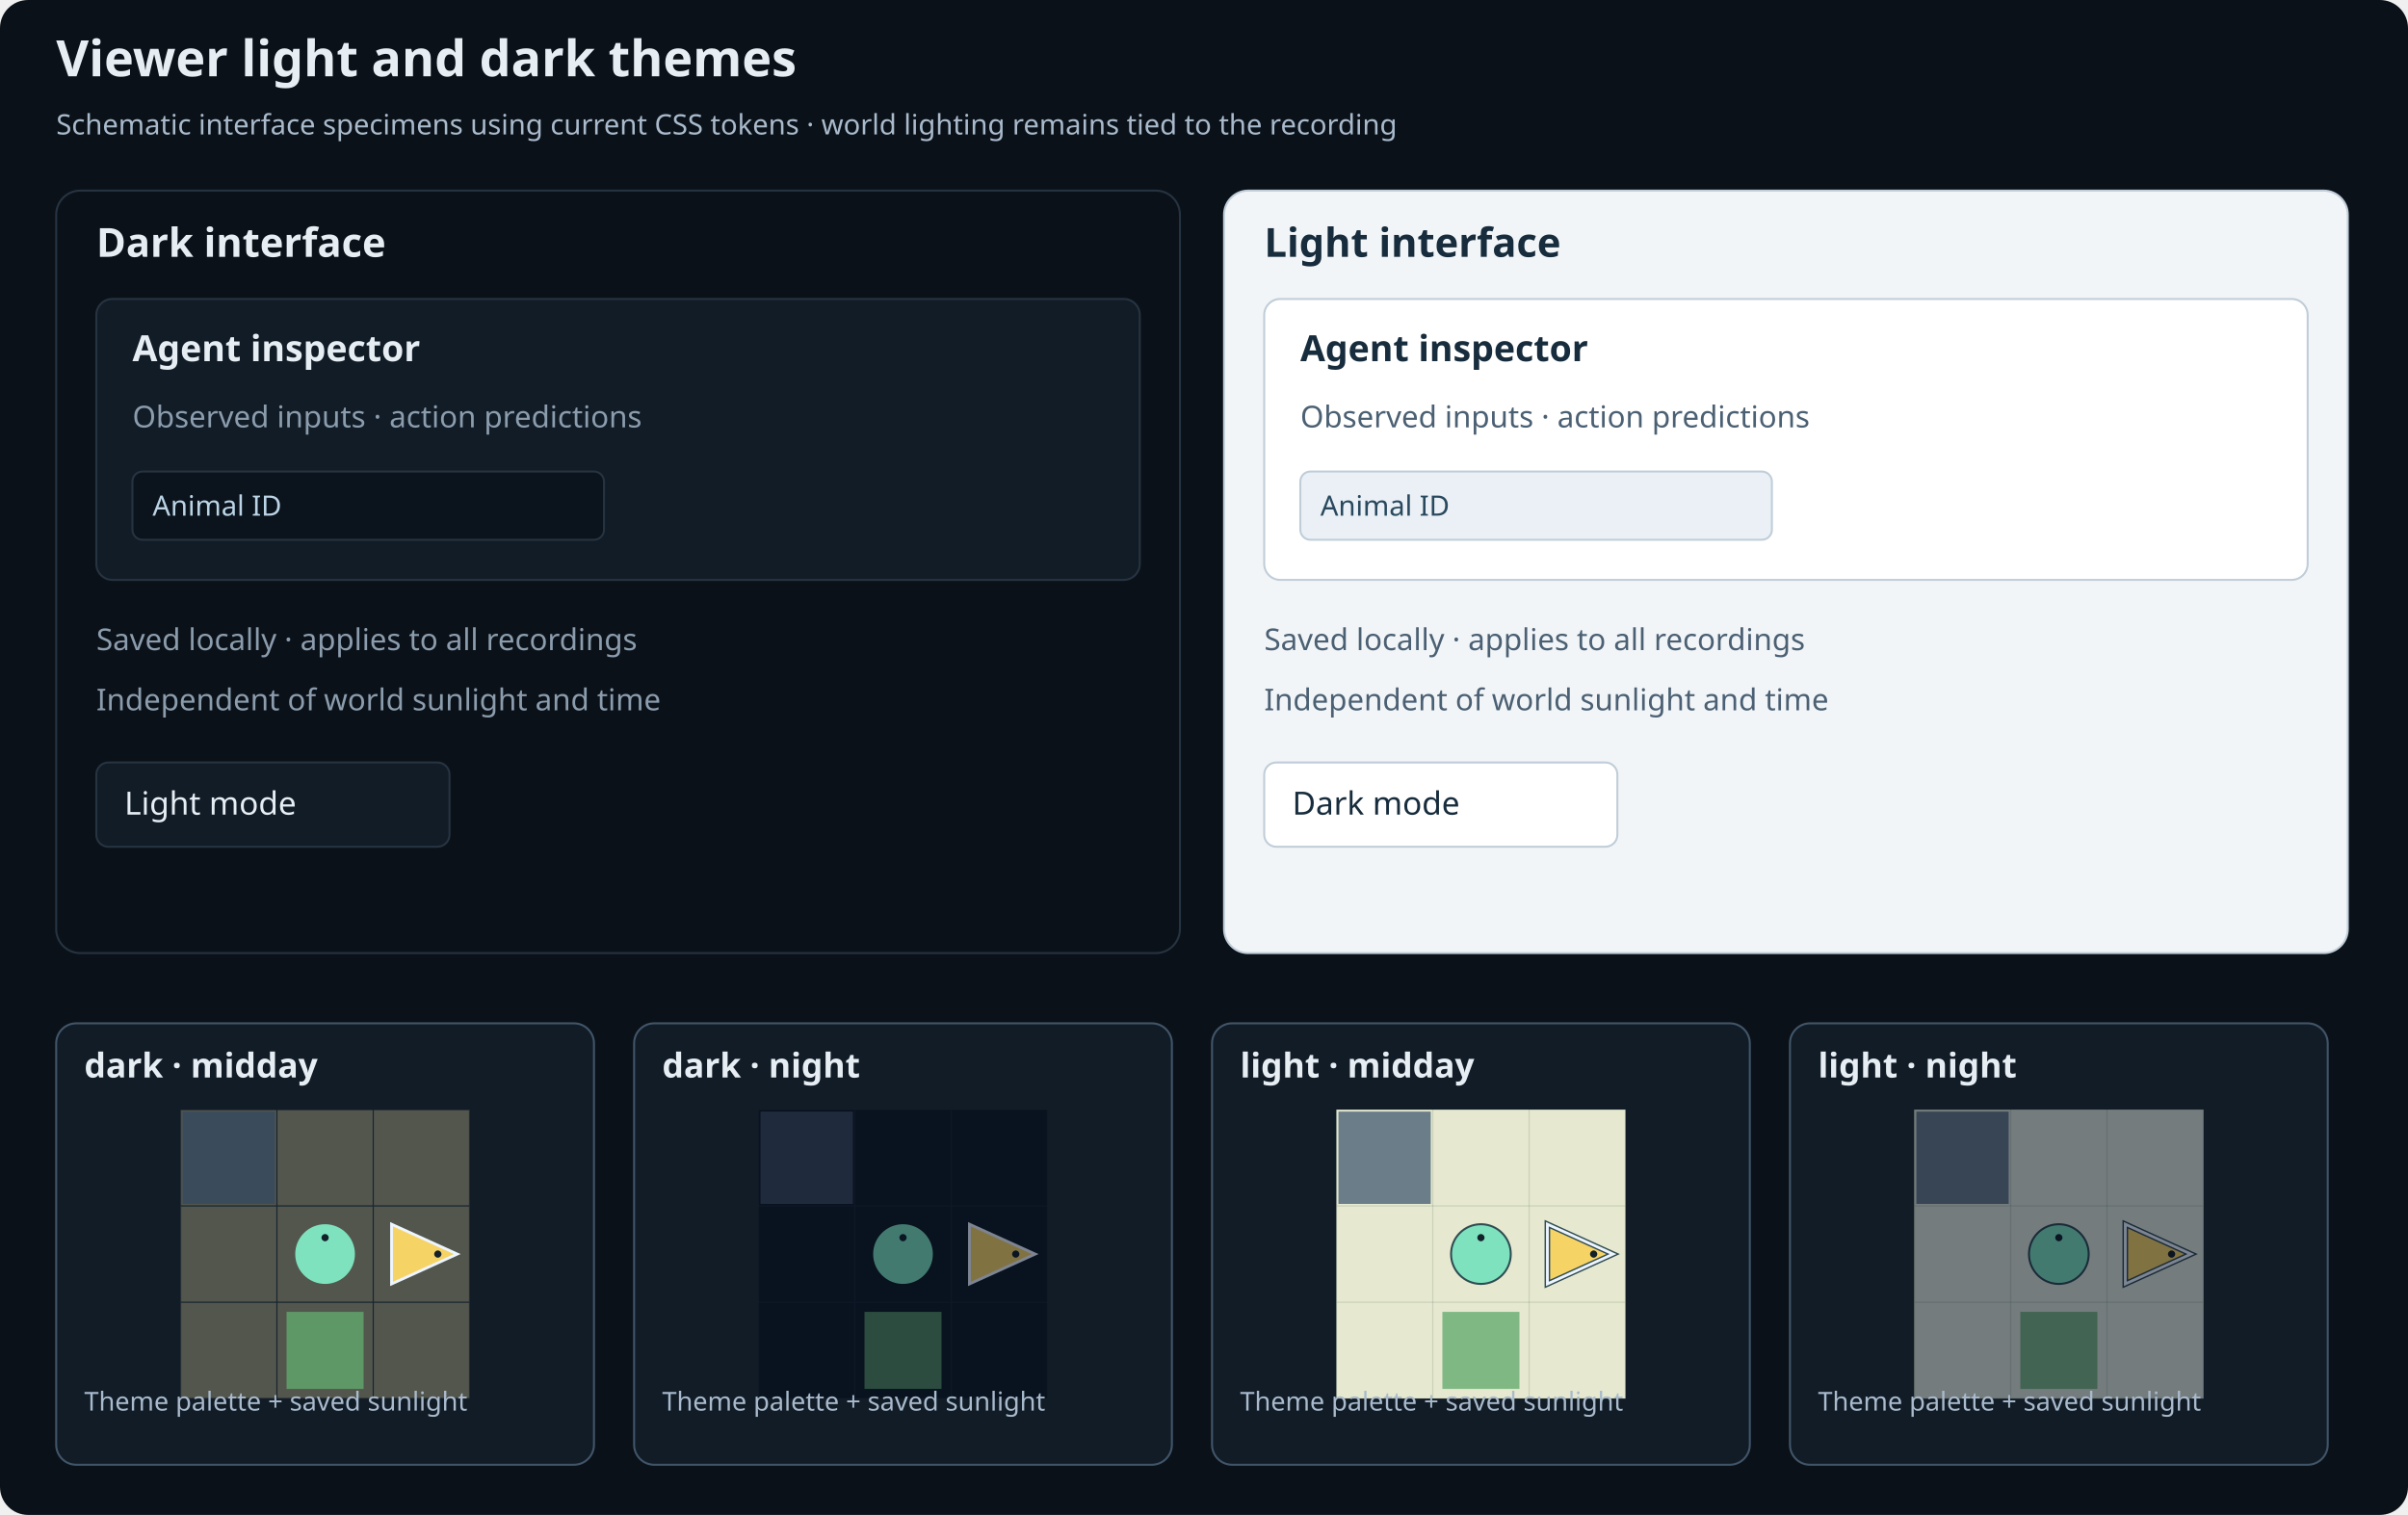
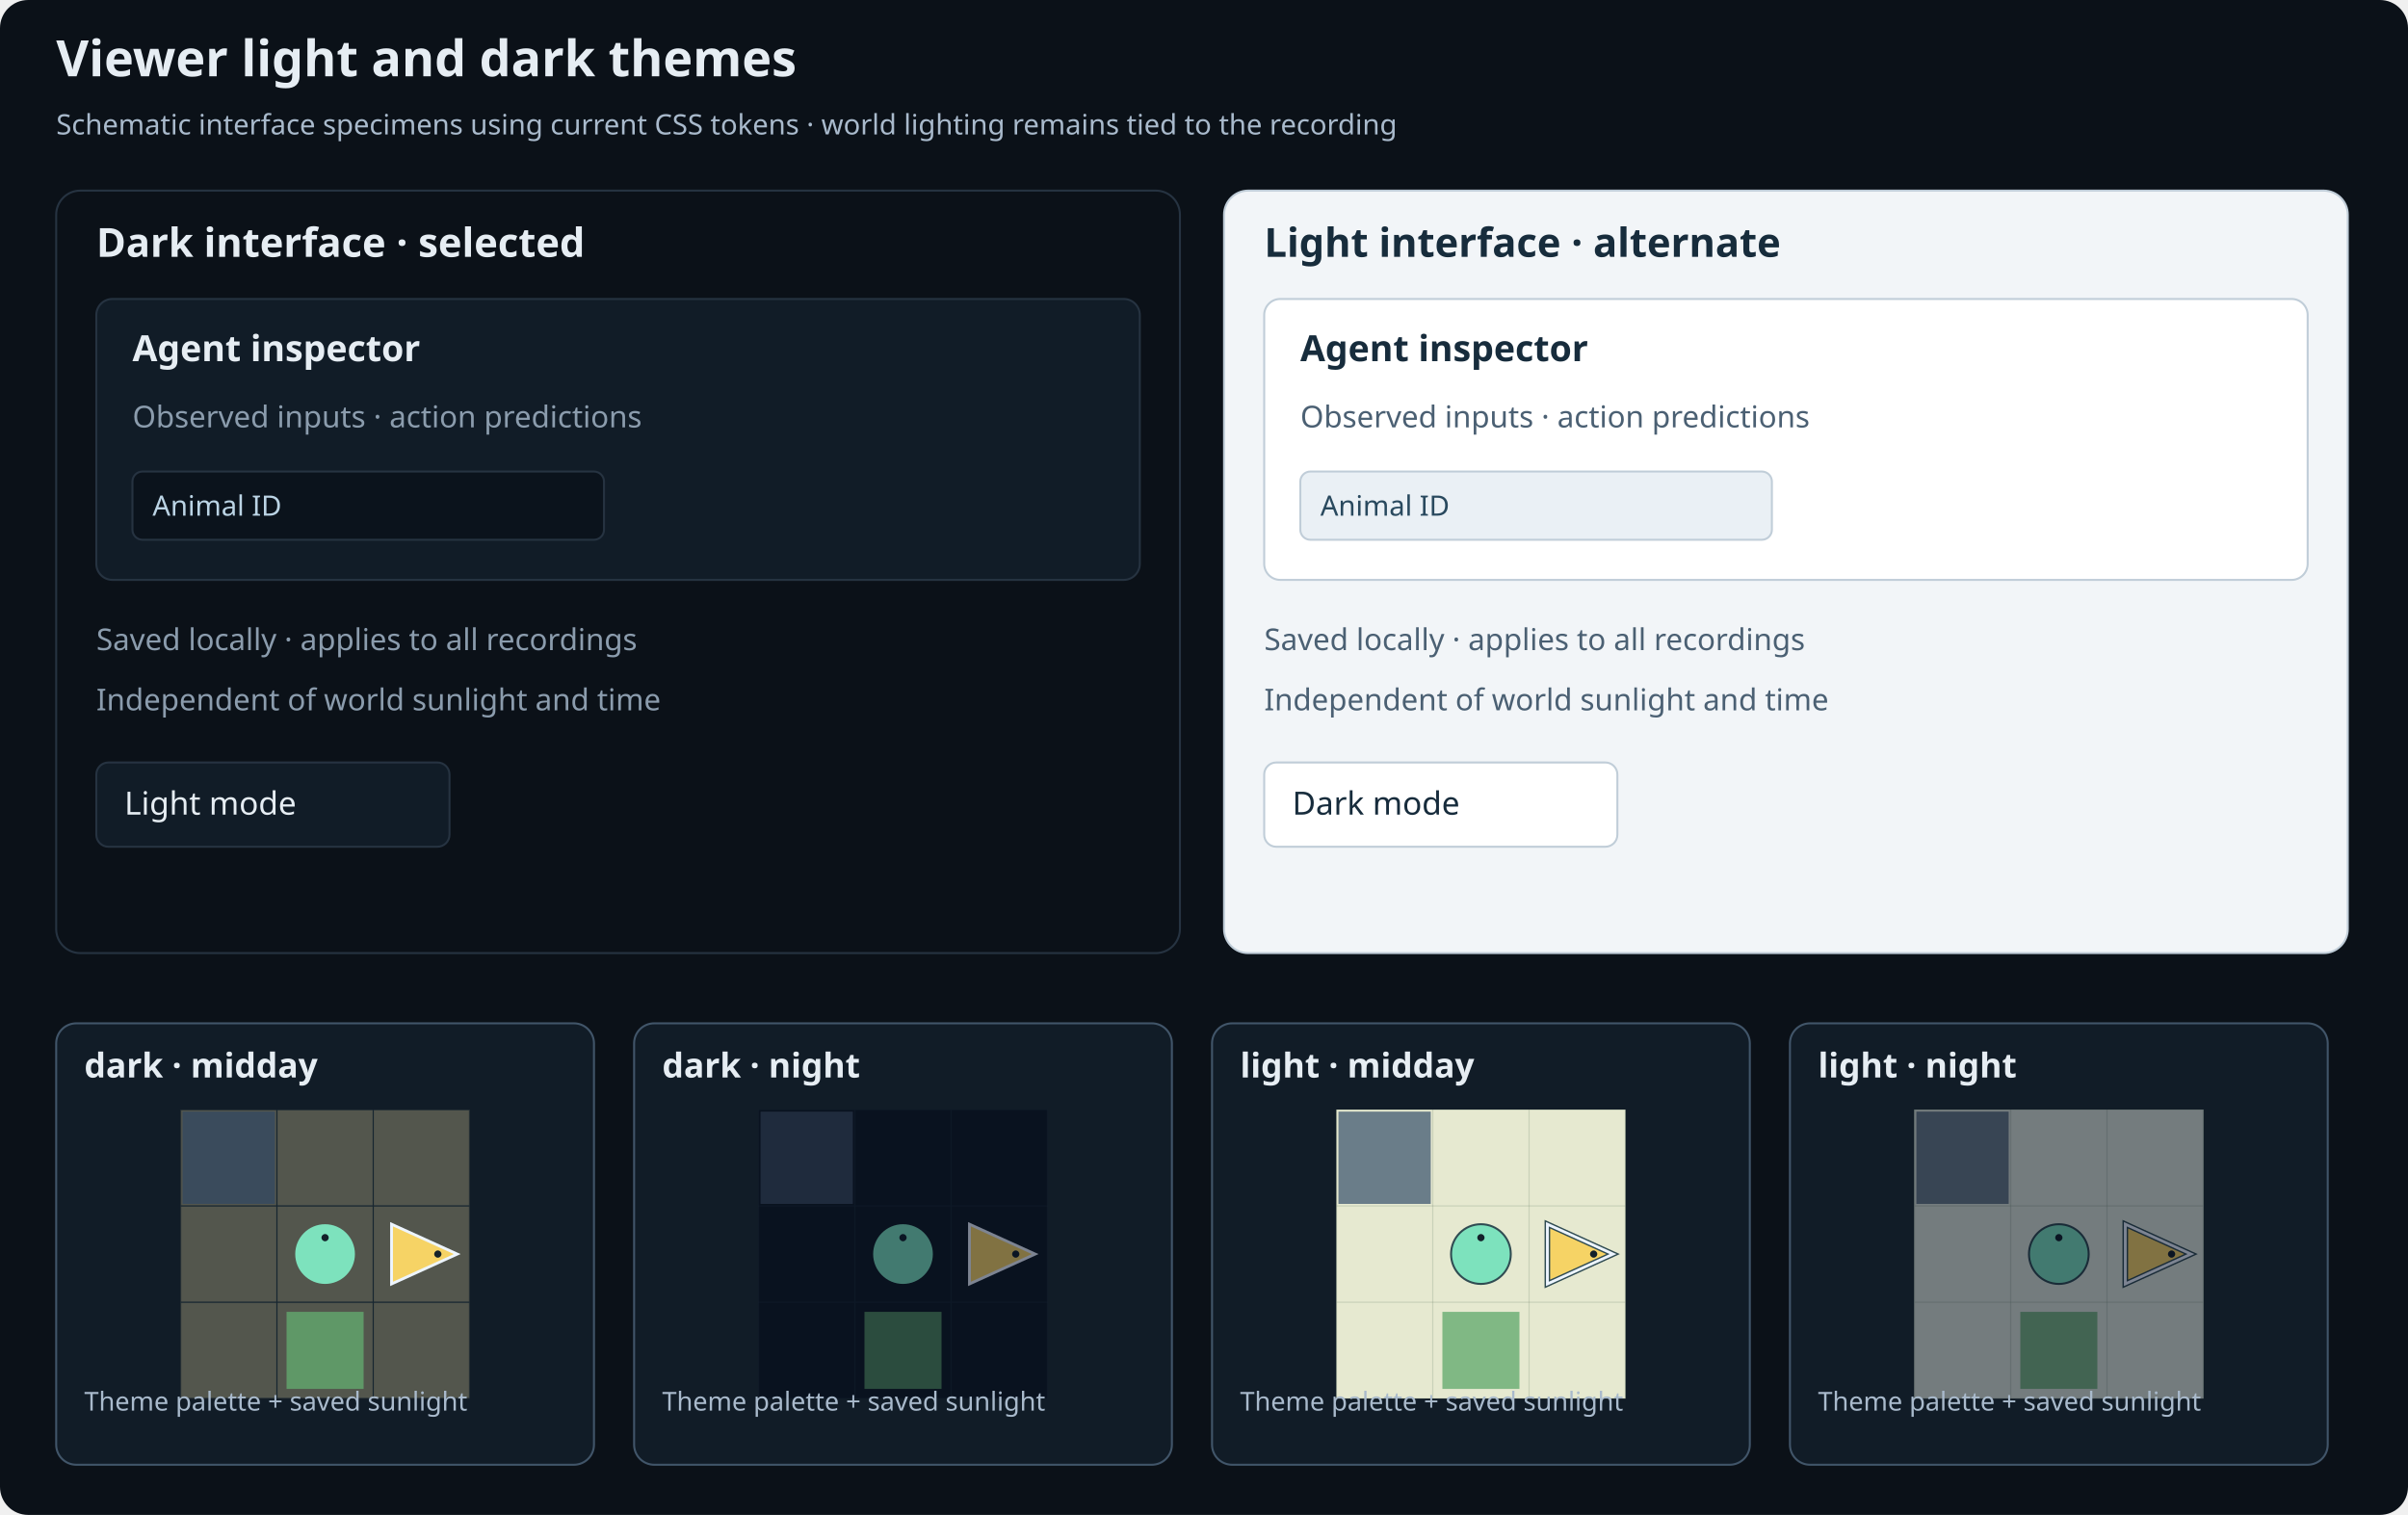
<svg xmlns="http://www.w3.org/2000/svg" width="1200" height="755" viewBox="0 0 1200 755" role="img" aria-labelledby="title desc">
  <style>.viewer-component text{font:12px system-ui,sans-serif;fill:#a9bacc}</style>
  <rect class="sheet-background" width="1200" height="755" rx="14" fill="#0b1118" />
  <g class="sheet-heading">
    <text x="28" y="38" font-family="system-ui,sans-serif" font-size="25" fill="#e6edf3" text-anchor="start" font-weight="600">Viewer light and dark themes</text>
    <text x="28" y="67" font-family="system-ui,sans-serif" font-size="14" fill="#a9bacc" text-anchor="start">Schematic interface specimens using current CSS tokens · world lighting remains tied to the recording</text>
  </g>
-   <g class="fixed-comparison">
-     <rect x="28" y="95" width="560" height="380" rx="12" fill="#0b1118" stroke="#263341" />
-     <text x="48" y="128" font-family="system-ui,sans-serif" font-size="20" fill="#e6edf3" text-anchor="start" font-weight="600">Dark interface</text>
-     <rect x="48" y="149" width="520" height="140" rx="8" fill="#111c27" stroke="#263341" />
-     <text x="66" y="180" font-family="system-ui,sans-serif" font-size="18" fill="#e6edf3" text-anchor="start" font-weight="600">Agent inspector</text>
-     <text x="66" y="213" font-family="system-ui,sans-serif" font-size="15" fill="#8b9cad" text-anchor="start">Observed inputs · action predictions</text>
-     <rect x="66" y="235" width="235" height="34" rx="5" fill="#0b131c" stroke="#263341" />
-     <text x="76" y="257" font-family="system-ui,sans-serif" font-size="14" fill="#bbd4e5" text-anchor="start">Animal ID</text>
-     <text x="48" y="324" font-family="system-ui,sans-serif" font-size="15" fill="#8b9cad" text-anchor="start">Saved locally · applies to all recordings</text>
-     <text x="48" y="354" font-family="system-ui,sans-serif" font-size="15" fill="#8b9cad" text-anchor="start">Independent of world sunlight and time</text>
-     <rect x="48" y="380" width="176" height="42" rx="6" fill="#111c27" stroke="#263341" />
-     <text x="62" y="406" font-family="system-ui,sans-serif" font-size="16" fill="#e6edf3" text-anchor="start">Light mode</text>
+   <g class="comparison-current-dark">
+     <g class="fixed-comparison">
+       <rect x="28" y="95" width="560" height="380" rx="12" fill="#0b1118" stroke="#263341" />
+       <text x="48" y="128" font-family="system-ui,sans-serif" font-size="20" fill="#e6edf3" text-anchor="start" font-weight="600">Dark interface · selected</text>
+       <rect x="48" y="149" width="520" height="140" rx="8" fill="#111c27" stroke="#263341" />
+       <text x="66" y="180" font-family="system-ui,sans-serif" font-size="18" fill="#e6edf3" text-anchor="start" font-weight="600">Agent inspector</text>
+       <text x="66" y="213" font-family="system-ui,sans-serif" font-size="15" fill="#8b9cad" text-anchor="start">Observed inputs · action predictions</text>
+       <rect x="66" y="235" width="235" height="34" rx="5" fill="#0b131c" stroke="#263341" />
+       <text x="76" y="257" font-family="system-ui,sans-serif" font-size="14" fill="#bbd4e5" text-anchor="start">Animal ID</text>
+       <text x="48" y="324" font-family="system-ui,sans-serif" font-size="15" fill="#8b9cad" text-anchor="start">Saved locally · applies to all recordings</text>
+       <text x="48" y="354" font-family="system-ui,sans-serif" font-size="15" fill="#8b9cad" text-anchor="start">Independent of world sunlight and time</text>
+       <rect x="48" y="380" width="176" height="42" rx="6" fill="#111c27" stroke="#263341" />
+       <text x="62" y="406" font-family="system-ui,sans-serif" font-size="16" fill="#e6edf3" text-anchor="start">Light mode</text>
+     </g>
+     <g class="fixed-comparison">
+       <rect x="610" y="95" width="560" height="380" rx="12" fill="#f2f5f8" stroke="#c0cdd8" />
+       <text x="630" y="128" font-family="system-ui,sans-serif" font-size="20" fill="#172c3c" text-anchor="start" font-weight="600">Light interface · alternate</text>
+       <rect x="630" y="149" width="520" height="140" rx="8" fill="#ffffff" stroke="#c0cdd8" />
+       <text x="648" y="180" font-family="system-ui,sans-serif" font-size="18" fill="#172c3c" text-anchor="start" font-weight="600">Agent inspector</text>
+       <text x="648" y="213" font-family="system-ui,sans-serif" font-size="15" fill="#4b6073" text-anchor="start">Observed inputs · action predictions</text>
+       <rect x="648" y="235" width="235" height="34" rx="5" fill="#eaf0f5" stroke="#c0cdd8" />
+       <text x="658" y="257" font-family="system-ui,sans-serif" font-size="14" fill="#29495e" text-anchor="start">Animal ID</text>
+       <text x="630" y="324" font-family="system-ui,sans-serif" font-size="15" fill="#4b6073" text-anchor="start">Saved locally · applies to all recordings</text>
+       <text x="630" y="354" font-family="system-ui,sans-serif" font-size="15" fill="#4b6073" text-anchor="start">Independent of world sunlight and time</text>
+       <rect x="630" y="380" width="176" height="42" rx="6" fill="#ffffff" stroke="#c0cdd8" />
+       <text x="644" y="406" font-family="system-ui,sans-serif" font-size="16" fill="#172c3c" text-anchor="start">Dark mode</text>
+     </g>
+     <rect x="28" y="510" width="268" height="220" rx="10" fill="#111c27" stroke="#415569" />
+     <text x="42" y="537" font-family="system-ui,sans-serif" font-size="17" fill="#e6edf3" text-anchor="start" font-weight="600">dark · midday</text>
+     <g transform="translate(90 553)">
+       <svg width="144" height="144" viewBox="0 0 144 144">
+         <rect x="0" y="0" width="144" height="144" fill="#101a22" opacity="1" transform="" />
+         <rect x="0" y="0" width="144" height="144" fill="rgba(255,240,185,0.28)" opacity="1" transform="" />
+         <path d="M0 0L0 144" fill="none" stroke="#172630" stroke-width="0.6" opacity="1" transform="" />
+         <path d="M48 0L48 144" fill="none" stroke="#172630" stroke-width="0.6" opacity="1" transform="" />
+         <path d="M96 0L96 144" fill="none" stroke="#172630" stroke-width="0.6" opacity="1" transform="" />
+         <path d="M144 0L144 144" fill="none" stroke="#172630" stroke-width="0.6" opacity="1" transform="" />
+         <path d="M0 0L144 0" fill="none" stroke="#172630" stroke-width="0.6" opacity="1" transform="" />
+         <path d="M0 48L144 48" fill="none" stroke="#172630" stroke-width="0.6" opacity="1" transform="" />
+         <path d="M0 96L144 96" fill="none" stroke="#172630" stroke-width="0.6" opacity="1" transform="" />
+         <path d="M0 144L144 144" fill="none" stroke="#172630" stroke-width="0.6" opacity="1" transform="" />
+         <rect x="1" y="1" width="46" height="46" fill="#3a4b5c" opacity="1" transform="" />
+         <rect x="52.8" y="100.8" width="38.4" height="38.4" fill="rgba(99,171,111,0.78)" opacity="1" transform="" />
+         <path d="M14.88 0A14.88 14.88 0 1 0 -14.88 0A14.88 14.88 0 1 0 14.88 0Z" fill="#7de2bd" opacity="1" transform="translate(72 72) rotate(0)" />
+         <path d="M1.8 -8.184A1.8 1.8 0 1 0 -1.8 -8.184A1.8 1.8 0 1 0 1.8 -8.184Z" fill="#13212a" opacity="1" transform="translate(72 72) rotate(0)" />
+         <path d="M0 -17.856L14.88 14.88L-14.88 14.88Z" fill="#f6d365" opacity="1" transform="translate(120 72) rotate(90)" />
+         <path d="M0 -17.856L14.88 14.88L-14.88 14.88Z" fill="none" stroke="#edf5ff" stroke-width="1.4" opacity="1" transform="translate(120 72) rotate(90)" />
+         <path d="M1.8 -8.184A1.8 1.8 0 1 0 -1.8 -8.184A1.8 1.8 0 1 0 1.8 -8.184Z" fill="#13212a" opacity="1" transform="translate(120 72) rotate(90)" />
+         <rect x="0" y="0" width="144" height="144" fill="rgba(3,9,28,0)" opacity="1" transform="" />
+       </svg>
+     </g>
+     <text x="42" y="703" font-family="system-ui,sans-serif" font-size="13" fill="#a9bacc" text-anchor="start">Theme palette + saved sunlight</text>
+     <rect x="316" y="510" width="268" height="220" rx="10" fill="#111c27" stroke="#415569" />
+     <text x="330" y="537" font-family="system-ui,sans-serif" font-size="17" fill="#e6edf3" text-anchor="start" font-weight="600">dark · night</text>
+     <g transform="translate(378 553)">
+       <svg width="144" height="144" viewBox="0 0 144 144">
+         <rect x="0" y="0" width="144" height="144" fill="#101a22" opacity="1" transform="" />
+         <path d="M0 0L0 144" fill="none" stroke="#172630" stroke-width="0.6" opacity="1" transform="" />
+         <path d="M48 0L48 144" fill="none" stroke="#172630" stroke-width="0.6" opacity="1" transform="" />
+         <path d="M96 0L96 144" fill="none" stroke="#172630" stroke-width="0.6" opacity="1" transform="" />
+         <path d="M144 0L144 144" fill="none" stroke="#172630" stroke-width="0.6" opacity="1" transform="" />
+         <path d="M0 0L144 0" fill="none" stroke="#172630" stroke-width="0.6" opacity="1" transform="" />
+         <path d="M0 48L144 48" fill="none" stroke="#172630" stroke-width="0.6" opacity="1" transform="" />
+         <path d="M0 96L144 96" fill="none" stroke="#172630" stroke-width="0.6" opacity="1" transform="" />
+         <path d="M0 144L144 144" fill="none" stroke="#172630" stroke-width="0.6" opacity="1" transform="" />
+         <rect x="1" y="1" width="46" height="46" fill="#3a4b5c" opacity="1" transform="" />
+         <rect x="52.8" y="100.8" width="38.4" height="38.4" fill="rgba(99,171,111,0.78)" opacity="1" transform="" />
+         <path d="M14.88 0A14.88 14.88 0 1 0 -14.88 0A14.88 14.88 0 1 0 14.88 0Z" fill="#7de2bd" opacity="1" transform="translate(72 72) rotate(0)" />
+         <path d="M1.8 -8.184A1.8 1.8 0 1 0 -1.8 -8.184A1.8 1.8 0 1 0 1.8 -8.184Z" fill="#13212a" opacity="1" transform="translate(72 72) rotate(0)" />
+         <path d="M0 -17.856L14.88 14.88L-14.88 14.88Z" fill="#f6d365" opacity="1" transform="translate(120 72) rotate(90)" />
+         <path d="M0 -17.856L14.88 14.88L-14.88 14.88Z" fill="none" stroke="#edf5ff" stroke-width="1.4" opacity="1" transform="translate(120 72) rotate(90)" />
+         <path d="M1.8 -8.184A1.8 1.8 0 1 0 -1.8 -8.184A1.8 1.8 0 1 0 1.8 -8.184Z" fill="#13212a" opacity="1" transform="translate(120 72) rotate(90)" />
+         <rect x="0" y="0" width="144" height="144" fill="rgba(3,9,28,0.48)" opacity="1" transform="" />
+       </svg>
+     </g>
+     <text x="330" y="703" font-family="system-ui,sans-serif" font-size="13" fill="#a9bacc" text-anchor="start">Theme palette + saved sunlight</text>
+     <rect x="604" y="510" width="268" height="220" rx="10" fill="#111c27" stroke="#415569" />
+     <text x="618" y="537" font-family="system-ui,sans-serif" font-size="17" fill="#e6edf3" text-anchor="start" font-weight="600">light · midday</text>
+     <g transform="translate(666 553)">
+       <svg width="144" height="144" viewBox="0 0 144 144">
+         <rect x="0" y="0" width="144" height="144" fill="#dce6d8" opacity="1" transform="" />
+         <rect x="0" y="0" width="144" height="144" fill="rgba(255,240,185,0.28)" opacity="1" transform="" />
+         <path d="M0 0L0 144" fill="none" stroke="#647b6738" stroke-width="0.6" opacity="1" transform="" />
+         <path d="M48 0L48 144" fill="none" stroke="#647b6738" stroke-width="0.6" opacity="1" transform="" />
+         <path d="M96 0L96 144" fill="none" stroke="#647b6738" stroke-width="0.6" opacity="1" transform="" />
+         <path d="M144 0L144 144" fill="none" stroke="#647b6738" stroke-width="0.6" opacity="1" transform="" />
+         <path d="M0 0L144 0" fill="none" stroke="#647b6738" stroke-width="0.6" opacity="1" transform="" />
+         <path d="M0 48L144 48" fill="none" stroke="#647b6738" stroke-width="0.6" opacity="1" transform="" />
+         <path d="M0 96L144 96" fill="none" stroke="#647b6738" stroke-width="0.6" opacity="1" transform="" />
+         <path d="M0 144L144 144" fill="none" stroke="#647b6738" stroke-width="0.6" opacity="1" transform="" />
+         <rect x="1" y="1" width="46" height="46" fill="#6a7d89" opacity="1" transform="" />
+         <rect x="52.8" y="100.8" width="38.4" height="38.4" fill="rgba(99,171,111,0.78)" opacity="1" transform="" />
+         <path d="M14.88 0A14.88 14.88 0 1 0 -14.88 0A14.88 14.88 0 1 0 14.88 0Z" fill="#7de2bd" opacity="1" transform="translate(72 72) rotate(0)" />
+         <path d="M14.88 0A14.88 14.88 0 1 0 -14.88 0A14.88 14.88 0 1 0 14.88 0Z" fill="none" stroke="#304c52" stroke-width="1" opacity="1" transform="translate(72 72) rotate(0)" />
+         <path d="M1.8 -8.184A1.8 1.8 0 1 0 -1.8 -8.184A1.8 1.8 0 1 0 1.8 -8.184Z" fill="#13212a" opacity="1" transform="translate(72 72) rotate(0)" />
+         <path d="M0 -17.856L14.88 14.88L-14.88 14.88Z" fill="#f6d365" opacity="1" transform="translate(120 72) rotate(90)" />
+         <path d="M0 -17.856L14.88 14.88L-14.88 14.88Z" fill="none" stroke="#304c52" stroke-width="2.8" opacity="1" transform="translate(120 72) rotate(90)" />
+         <path d="M0 -17.856L14.88 14.88L-14.88 14.88Z" fill="none" stroke="#edf5ff" stroke-width="1.4" opacity="1" transform="translate(120 72) rotate(90)" />
+         <path d="M1.8 -8.184A1.8 1.8 0 1 0 -1.8 -8.184A1.8 1.8 0 1 0 1.8 -8.184Z" fill="#13212a" opacity="1" transform="translate(120 72) rotate(90)" />
+         <rect x="0" y="0" width="144" height="144" fill="rgba(3,9,28,0)" opacity="1" transform="" />
+       </svg>
+     </g>
+     <text x="618" y="703" font-family="system-ui,sans-serif" font-size="13" fill="#a9bacc" text-anchor="start">Theme palette + saved sunlight</text>
+     <rect x="892" y="510" width="268" height="220" rx="10" fill="#111c27" stroke="#415569" />
+     <text x="906" y="537" font-family="system-ui,sans-serif" font-size="17" fill="#e6edf3" text-anchor="start" font-weight="600">light · night</text>
+     <g transform="translate(954 553)">
+       <svg width="144" height="144" viewBox="0 0 144 144">
+         <rect x="0" y="0" width="144" height="144" fill="#dce6d8" opacity="1" transform="" />
+         <path d="M0 0L0 144" fill="none" stroke="#647b6738" stroke-width="0.6" opacity="1" transform="" />
+         <path d="M48 0L48 144" fill="none" stroke="#647b6738" stroke-width="0.6" opacity="1" transform="" />
+         <path d="M96 0L96 144" fill="none" stroke="#647b6738" stroke-width="0.6" opacity="1" transform="" />
+         <path d="M144 0L144 144" fill="none" stroke="#647b6738" stroke-width="0.6" opacity="1" transform="" />
+         <path d="M0 0L144 0" fill="none" stroke="#647b6738" stroke-width="0.6" opacity="1" transform="" />
+         <path d="M0 48L144 48" fill="none" stroke="#647b6738" stroke-width="0.6" opacity="1" transform="" />
+         <path d="M0 96L144 96" fill="none" stroke="#647b6738" stroke-width="0.6" opacity="1" transform="" />
+         <path d="M0 144L144 144" fill="none" stroke="#647b6738" stroke-width="0.6" opacity="1" transform="" />
+         <rect x="1" y="1" width="46" height="46" fill="#6a7d89" opacity="1" transform="" />
+         <rect x="52.8" y="100.8" width="38.4" height="38.4" fill="rgba(99,171,111,0.78)" opacity="1" transform="" />
+         <path d="M14.88 0A14.88 14.88 0 1 0 -14.88 0A14.88 14.88 0 1 0 14.88 0Z" fill="#7de2bd" opacity="1" transform="translate(72 72) rotate(0)" />
+         <path d="M14.88 0A14.88 14.88 0 1 0 -14.88 0A14.88 14.88 0 1 0 14.88 0Z" fill="none" stroke="#304c52" stroke-width="1" opacity="1" transform="translate(72 72) rotate(0)" />
+         <path d="M1.8 -8.184A1.8 1.8 0 1 0 -1.8 -8.184A1.8 1.8 0 1 0 1.8 -8.184Z" fill="#13212a" opacity="1" transform="translate(72 72) rotate(0)" />
+         <path d="M0 -17.856L14.88 14.88L-14.88 14.88Z" fill="#f6d365" opacity="1" transform="translate(120 72) rotate(90)" />
+         <path d="M0 -17.856L14.88 14.88L-14.88 14.88Z" fill="none" stroke="#304c52" stroke-width="2.8" opacity="1" transform="translate(120 72) rotate(90)" />
+         <path d="M0 -17.856L14.88 14.88L-14.88 14.88Z" fill="none" stroke="#edf5ff" stroke-width="1.4" opacity="1" transform="translate(120 72) rotate(90)" />
+         <path d="M1.8 -8.184A1.8 1.8 0 1 0 -1.8 -8.184A1.8 1.8 0 1 0 1.8 -8.184Z" fill="#13212a" opacity="1" transform="translate(120 72) rotate(90)" />
+         <rect x="0" y="0" width="144" height="144" fill="rgba(3,9,28,0.48)" opacity="1" transform="" />
+       </svg>
+     </g>
+     <text x="906" y="703" font-family="system-ui,sans-serif" font-size="13" fill="#a9bacc" text-anchor="start">Theme palette + saved sunlight</text>
  </g>
-   <g class="fixed-comparison">
-     <rect x="610" y="95" width="560" height="380" rx="12" fill="#f2f5f8" stroke="#c0cdd8" />
-     <text x="630" y="128" font-family="system-ui,sans-serif" font-size="20" fill="#172c3c" text-anchor="start" font-weight="600">Light interface</text>
-     <rect x="630" y="149" width="520" height="140" rx="8" fill="#ffffff" stroke="#c0cdd8" />
-     <text x="648" y="180" font-family="system-ui,sans-serif" font-size="18" fill="#172c3c" text-anchor="start" font-weight="600">Agent inspector</text>
-     <text x="648" y="213" font-family="system-ui,sans-serif" font-size="15" fill="#4b6073" text-anchor="start">Observed inputs · action predictions</text>
-     <rect x="648" y="235" width="235" height="34" rx="5" fill="#eaf0f5" stroke="#c0cdd8" />
-     <text x="658" y="257" font-family="system-ui,sans-serif" font-size="14" fill="#29495e" text-anchor="start">Animal ID</text>
-     <text x="630" y="324" font-family="system-ui,sans-serif" font-size="15" fill="#4b6073" text-anchor="start">Saved locally · applies to all recordings</text>
-     <text x="630" y="354" font-family="system-ui,sans-serif" font-size="15" fill="#4b6073" text-anchor="start">Independent of world sunlight and time</text>
-     <rect x="630" y="380" width="176" height="42" rx="6" fill="#ffffff" stroke="#c0cdd8" />
-     <text x="644" y="406" font-family="system-ui,sans-serif" font-size="16" fill="#172c3c" text-anchor="start">Dark mode</text>
+   <g class="comparison-current-light">
+     <g class="fixed-comparison">
+       <rect x="28" y="95" width="560" height="380" rx="12" fill="#f2f5f8" stroke="#c0cdd8" />
+       <text x="48" y="128" font-family="system-ui,sans-serif" font-size="20" fill="#172c3c" text-anchor="start" font-weight="600">Light interface · selected</text>
+       <rect x="48" y="149" width="520" height="140" rx="8" fill="#ffffff" stroke="#c0cdd8" />
+       <text x="66" y="180" font-family="system-ui,sans-serif" font-size="18" fill="#172c3c" text-anchor="start" font-weight="600">Agent inspector</text>
+       <text x="66" y="213" font-family="system-ui,sans-serif" font-size="15" fill="#4b6073" text-anchor="start">Observed inputs · action predictions</text>
+       <rect x="66" y="235" width="235" height="34" rx="5" fill="#eaf0f5" stroke="#c0cdd8" />
+       <text x="76" y="257" font-family="system-ui,sans-serif" font-size="14" fill="#29495e" text-anchor="start">Animal ID</text>
+       <text x="48" y="324" font-family="system-ui,sans-serif" font-size="15" fill="#4b6073" text-anchor="start">Saved locally · applies to all recordings</text>
+       <text x="48" y="354" font-family="system-ui,sans-serif" font-size="15" fill="#4b6073" text-anchor="start">Independent of world sunlight and time</text>
+       <rect x="48" y="380" width="176" height="42" rx="6" fill="#ffffff" stroke="#c0cdd8" />
+       <text x="62" y="406" font-family="system-ui,sans-serif" font-size="16" fill="#172c3c" text-anchor="start">Dark mode</text>
+     </g>
+     <g class="fixed-comparison">
+       <rect x="610" y="95" width="560" height="380" rx="12" fill="#0b1118" stroke="#263341" />
+       <text x="630" y="128" font-family="system-ui,sans-serif" font-size="20" fill="#e6edf3" text-anchor="start" font-weight="600">Dark interface · alternate</text>
+       <rect x="630" y="149" width="520" height="140" rx="8" fill="#111c27" stroke="#263341" />
+       <text x="648" y="180" font-family="system-ui,sans-serif" font-size="18" fill="#e6edf3" text-anchor="start" font-weight="600">Agent inspector</text>
+       <text x="648" y="213" font-family="system-ui,sans-serif" font-size="15" fill="#8b9cad" text-anchor="start">Observed inputs · action predictions</text>
+       <rect x="648" y="235" width="235" height="34" rx="5" fill="#0b131c" stroke="#263341" />
+       <text x="658" y="257" font-family="system-ui,sans-serif" font-size="14" fill="#bbd4e5" text-anchor="start">Animal ID</text>
+       <text x="630" y="324" font-family="system-ui,sans-serif" font-size="15" fill="#8b9cad" text-anchor="start">Saved locally · applies to all recordings</text>
+       <text x="630" y="354" font-family="system-ui,sans-serif" font-size="15" fill="#8b9cad" text-anchor="start">Independent of world sunlight and time</text>
+       <rect x="630" y="380" width="176" height="42" rx="6" fill="#111c27" stroke="#263341" />
+       <text x="644" y="406" font-family="system-ui,sans-serif" font-size="16" fill="#e6edf3" text-anchor="start">Light mode</text>
+     </g>
+     <rect x="28" y="510" width="268" height="220" rx="10" fill="#111c27" stroke="#415569" />
+     <text x="42" y="537" font-family="system-ui,sans-serif" font-size="17" fill="#e6edf3" text-anchor="start" font-weight="600">light · midday</text>
+     <g transform="translate(90 553)">
+       <svg width="144" height="144" viewBox="0 0 144 144">
+         <rect x="0" y="0" width="144" height="144" fill="#dce6d8" opacity="1" transform="" />
+         <rect x="0" y="0" width="144" height="144" fill="rgba(255,240,185,0.28)" opacity="1" transform="" />
+         <path d="M0 0L0 144" fill="none" stroke="#647b6738" stroke-width="0.6" opacity="1" transform="" />
+         <path d="M48 0L48 144" fill="none" stroke="#647b6738" stroke-width="0.6" opacity="1" transform="" />
+         <path d="M96 0L96 144" fill="none" stroke="#647b6738" stroke-width="0.6" opacity="1" transform="" />
+         <path d="M144 0L144 144" fill="none" stroke="#647b6738" stroke-width="0.6" opacity="1" transform="" />
+         <path d="M0 0L144 0" fill="none" stroke="#647b6738" stroke-width="0.6" opacity="1" transform="" />
+         <path d="M0 48L144 48" fill="none" stroke="#647b6738" stroke-width="0.6" opacity="1" transform="" />
+         <path d="M0 96L144 96" fill="none" stroke="#647b6738" stroke-width="0.6" opacity="1" transform="" />
+         <path d="M0 144L144 144" fill="none" stroke="#647b6738" stroke-width="0.6" opacity="1" transform="" />
+         <rect x="1" y="1" width="46" height="46" fill="#6a7d89" opacity="1" transform="" />
+         <rect x="52.8" y="100.8" width="38.4" height="38.4" fill="rgba(99,171,111,0.78)" opacity="1" transform="" />
+         <path d="M14.88 0A14.88 14.88 0 1 0 -14.88 0A14.88 14.88 0 1 0 14.88 0Z" fill="#7de2bd" opacity="1" transform="translate(72 72) rotate(0)" />
+         <path d="M14.88 0A14.88 14.88 0 1 0 -14.88 0A14.88 14.88 0 1 0 14.88 0Z" fill="none" stroke="#304c52" stroke-width="1" opacity="1" transform="translate(72 72) rotate(0)" />
+         <path d="M1.8 -8.184A1.8 1.8 0 1 0 -1.8 -8.184A1.8 1.8 0 1 0 1.8 -8.184Z" fill="#13212a" opacity="1" transform="translate(72 72) rotate(0)" />
+         <path d="M0 -17.856L14.88 14.88L-14.88 14.88Z" fill="#f6d365" opacity="1" transform="translate(120 72) rotate(90)" />
+         <path d="M0 -17.856L14.88 14.88L-14.88 14.88Z" fill="none" stroke="#304c52" stroke-width="2.8" opacity="1" transform="translate(120 72) rotate(90)" />
+         <path d="M0 -17.856L14.88 14.88L-14.88 14.88Z" fill="none" stroke="#edf5ff" stroke-width="1.4" opacity="1" transform="translate(120 72) rotate(90)" />
+         <path d="M1.8 -8.184A1.8 1.8 0 1 0 -1.8 -8.184A1.8 1.8 0 1 0 1.8 -8.184Z" fill="#13212a" opacity="1" transform="translate(120 72) rotate(90)" />
+         <rect x="0" y="0" width="144" height="144" fill="rgba(3,9,28,0)" opacity="1" transform="" />
+       </svg>
+     </g>
+     <text x="42" y="703" font-family="system-ui,sans-serif" font-size="13" fill="#a9bacc" text-anchor="start">Theme palette + saved sunlight</text>
+     <rect x="316" y="510" width="268" height="220" rx="10" fill="#111c27" stroke="#415569" />
+     <text x="330" y="537" font-family="system-ui,sans-serif" font-size="17" fill="#e6edf3" text-anchor="start" font-weight="600">light · night</text>
+     <g transform="translate(378 553)">
+       <svg width="144" height="144" viewBox="0 0 144 144">
+         <rect x="0" y="0" width="144" height="144" fill="#dce6d8" opacity="1" transform="" />
+         <path d="M0 0L0 144" fill="none" stroke="#647b6738" stroke-width="0.6" opacity="1" transform="" />
+         <path d="M48 0L48 144" fill="none" stroke="#647b6738" stroke-width="0.6" opacity="1" transform="" />
+         <path d="M96 0L96 144" fill="none" stroke="#647b6738" stroke-width="0.6" opacity="1" transform="" />
+         <path d="M144 0L144 144" fill="none" stroke="#647b6738" stroke-width="0.6" opacity="1" transform="" />
+         <path d="M0 0L144 0" fill="none" stroke="#647b6738" stroke-width="0.6" opacity="1" transform="" />
+         <path d="M0 48L144 48" fill="none" stroke="#647b6738" stroke-width="0.6" opacity="1" transform="" />
+         <path d="M0 96L144 96" fill="none" stroke="#647b6738" stroke-width="0.6" opacity="1" transform="" />
+         <path d="M0 144L144 144" fill="none" stroke="#647b6738" stroke-width="0.6" opacity="1" transform="" />
+         <rect x="1" y="1" width="46" height="46" fill="#6a7d89" opacity="1" transform="" />
+         <rect x="52.8" y="100.8" width="38.4" height="38.4" fill="rgba(99,171,111,0.78)" opacity="1" transform="" />
+         <path d="M14.88 0A14.88 14.88 0 1 0 -14.88 0A14.88 14.88 0 1 0 14.88 0Z" fill="#7de2bd" opacity="1" transform="translate(72 72) rotate(0)" />
+         <path d="M14.88 0A14.88 14.88 0 1 0 -14.88 0A14.88 14.88 0 1 0 14.88 0Z" fill="none" stroke="#304c52" stroke-width="1" opacity="1" transform="translate(72 72) rotate(0)" />
+         <path d="M1.8 -8.184A1.8 1.8 0 1 0 -1.8 -8.184A1.8 1.8 0 1 0 1.8 -8.184Z" fill="#13212a" opacity="1" transform="translate(72 72) rotate(0)" />
+         <path d="M0 -17.856L14.88 14.88L-14.88 14.88Z" fill="#f6d365" opacity="1" transform="translate(120 72) rotate(90)" />
+         <path d="M0 -17.856L14.88 14.88L-14.88 14.88Z" fill="none" stroke="#304c52" stroke-width="2.8" opacity="1" transform="translate(120 72) rotate(90)" />
+         <path d="M0 -17.856L14.88 14.88L-14.88 14.88Z" fill="none" stroke="#edf5ff" stroke-width="1.4" opacity="1" transform="translate(120 72) rotate(90)" />
+         <path d="M1.8 -8.184A1.8 1.8 0 1 0 -1.8 -8.184A1.8 1.8 0 1 0 1.8 -8.184Z" fill="#13212a" opacity="1" transform="translate(120 72) rotate(90)" />
+         <rect x="0" y="0" width="144" height="144" fill="rgba(3,9,28,0.48)" opacity="1" transform="" />
+       </svg>
+     </g>
+     <text x="330" y="703" font-family="system-ui,sans-serif" font-size="13" fill="#a9bacc" text-anchor="start">Theme palette + saved sunlight</text>
+     <rect x="604" y="510" width="268" height="220" rx="10" fill="#111c27" stroke="#415569" />
+     <text x="618" y="537" font-family="system-ui,sans-serif" font-size="17" fill="#e6edf3" text-anchor="start" font-weight="600">dark · midday</text>
+     <g transform="translate(666 553)">
+       <svg width="144" height="144" viewBox="0 0 144 144">
+         <rect x="0" y="0" width="144" height="144" fill="#101a22" opacity="1" transform="" />
+         <rect x="0" y="0" width="144" height="144" fill="rgba(255,240,185,0.28)" opacity="1" transform="" />
+         <path d="M0 0L0 144" fill="none" stroke="#172630" stroke-width="0.6" opacity="1" transform="" />
+         <path d="M48 0L48 144" fill="none" stroke="#172630" stroke-width="0.6" opacity="1" transform="" />
+         <path d="M96 0L96 144" fill="none" stroke="#172630" stroke-width="0.6" opacity="1" transform="" />
+         <path d="M144 0L144 144" fill="none" stroke="#172630" stroke-width="0.6" opacity="1" transform="" />
+         <path d="M0 0L144 0" fill="none" stroke="#172630" stroke-width="0.6" opacity="1" transform="" />
+         <path d="M0 48L144 48" fill="none" stroke="#172630" stroke-width="0.6" opacity="1" transform="" />
+         <path d="M0 96L144 96" fill="none" stroke="#172630" stroke-width="0.6" opacity="1" transform="" />
+         <path d="M0 144L144 144" fill="none" stroke="#172630" stroke-width="0.6" opacity="1" transform="" />
+         <rect x="1" y="1" width="46" height="46" fill="#3a4b5c" opacity="1" transform="" />
+         <rect x="52.8" y="100.8" width="38.4" height="38.4" fill="rgba(99,171,111,0.78)" opacity="1" transform="" />
+         <path d="M14.88 0A14.88 14.88 0 1 0 -14.88 0A14.88 14.88 0 1 0 14.88 0Z" fill="#7de2bd" opacity="1" transform="translate(72 72) rotate(0)" />
+         <path d="M1.8 -8.184A1.8 1.8 0 1 0 -1.8 -8.184A1.8 1.8 0 1 0 1.8 -8.184Z" fill="#13212a" opacity="1" transform="translate(72 72) rotate(0)" />
+         <path d="M0 -17.856L14.88 14.88L-14.88 14.88Z" fill="#f6d365" opacity="1" transform="translate(120 72) rotate(90)" />
+         <path d="M0 -17.856L14.88 14.88L-14.88 14.88Z" fill="none" stroke="#edf5ff" stroke-width="1.4" opacity="1" transform="translate(120 72) rotate(90)" />
+         <path d="M1.8 -8.184A1.8 1.8 0 1 0 -1.8 -8.184A1.8 1.8 0 1 0 1.8 -8.184Z" fill="#13212a" opacity="1" transform="translate(120 72) rotate(90)" />
+         <rect x="0" y="0" width="144" height="144" fill="rgba(3,9,28,0)" opacity="1" transform="" />
+       </svg>
+     </g>
+     <text x="618" y="703" font-family="system-ui,sans-serif" font-size="13" fill="#a9bacc" text-anchor="start">Theme palette + saved sunlight</text>
+     <rect x="892" y="510" width="268" height="220" rx="10" fill="#111c27" stroke="#415569" />
+     <text x="906" y="537" font-family="system-ui,sans-serif" font-size="17" fill="#e6edf3" text-anchor="start" font-weight="600">dark · night</text>
+     <g transform="translate(954 553)">
+       <svg width="144" height="144" viewBox="0 0 144 144">
+         <rect x="0" y="0" width="144" height="144" fill="#101a22" opacity="1" transform="" />
+         <path d="M0 0L0 144" fill="none" stroke="#172630" stroke-width="0.6" opacity="1" transform="" />
+         <path d="M48 0L48 144" fill="none" stroke="#172630" stroke-width="0.6" opacity="1" transform="" />
+         <path d="M96 0L96 144" fill="none" stroke="#172630" stroke-width="0.6" opacity="1" transform="" />
+         <path d="M144 0L144 144" fill="none" stroke="#172630" stroke-width="0.6" opacity="1" transform="" />
+         <path d="M0 0L144 0" fill="none" stroke="#172630" stroke-width="0.6" opacity="1" transform="" />
+         <path d="M0 48L144 48" fill="none" stroke="#172630" stroke-width="0.6" opacity="1" transform="" />
+         <path d="M0 96L144 96" fill="none" stroke="#172630" stroke-width="0.6" opacity="1" transform="" />
+         <path d="M0 144L144 144" fill="none" stroke="#172630" stroke-width="0.6" opacity="1" transform="" />
+         <rect x="1" y="1" width="46" height="46" fill="#3a4b5c" opacity="1" transform="" />
+         <rect x="52.8" y="100.8" width="38.4" height="38.4" fill="rgba(99,171,111,0.78)" opacity="1" transform="" />
+         <path d="M14.88 0A14.88 14.88 0 1 0 -14.88 0A14.88 14.88 0 1 0 14.88 0Z" fill="#7de2bd" opacity="1" transform="translate(72 72) rotate(0)" />
+         <path d="M1.8 -8.184A1.8 1.8 0 1 0 -1.8 -8.184A1.8 1.8 0 1 0 1.8 -8.184Z" fill="#13212a" opacity="1" transform="translate(72 72) rotate(0)" />
+         <path d="M0 -17.856L14.88 14.88L-14.88 14.88Z" fill="#f6d365" opacity="1" transform="translate(120 72) rotate(90)" />
+         <path d="M0 -17.856L14.88 14.88L-14.88 14.88Z" fill="none" stroke="#edf5ff" stroke-width="1.4" opacity="1" transform="translate(120 72) rotate(90)" />
+         <path d="M1.8 -8.184A1.8 1.8 0 1 0 -1.8 -8.184A1.8 1.8 0 1 0 1.8 -8.184Z" fill="#13212a" opacity="1" transform="translate(120 72) rotate(90)" />
+         <rect x="0" y="0" width="144" height="144" fill="rgba(3,9,28,0.48)" opacity="1" transform="" />
+       </svg>
+     </g>
+     <text x="906" y="703" font-family="system-ui,sans-serif" font-size="13" fill="#a9bacc" text-anchor="start">Theme palette + saved sunlight</text>
  </g>
-   <rect x="28" y="510" width="268" height="220" rx="10" fill="#111c27" stroke="#415569" />
-   <text x="42" y="537" font-family="system-ui,sans-serif" font-size="17" fill="#e6edf3" text-anchor="start" font-weight="600">dark · midday</text>
-   <g transform="translate(90 553)">
-     <svg width="144" height="144" viewBox="0 0 144 144">
-       <rect x="0" y="0" width="144" height="144" fill="#101a22" opacity="1" transform="" />
-       <rect x="0" y="0" width="144" height="144" fill="rgba(255,240,185,0.28)" opacity="1" transform="" />
-       <path d="M0 0L0 144" fill="none" stroke="#172630" stroke-width="0.6" opacity="1" transform="" />
-       <path d="M48 0L48 144" fill="none" stroke="#172630" stroke-width="0.6" opacity="1" transform="" />
-       <path d="M96 0L96 144" fill="none" stroke="#172630" stroke-width="0.6" opacity="1" transform="" />
-       <path d="M144 0L144 144" fill="none" stroke="#172630" stroke-width="0.6" opacity="1" transform="" />
-       <path d="M0 0L144 0" fill="none" stroke="#172630" stroke-width="0.6" opacity="1" transform="" />
-       <path d="M0 48L144 48" fill="none" stroke="#172630" stroke-width="0.6" opacity="1" transform="" />
-       <path d="M0 96L144 96" fill="none" stroke="#172630" stroke-width="0.6" opacity="1" transform="" />
-       <path d="M0 144L144 144" fill="none" stroke="#172630" stroke-width="0.6" opacity="1" transform="" />
-       <rect x="1" y="1" width="46" height="46" fill="#3a4b5c" opacity="1" transform="" />
-       <rect x="52.8" y="100.8" width="38.4" height="38.4" fill="rgba(99,171,111,0.78)" opacity="1" transform="" />
-       <path d="M14.88 0A14.88 14.88 0 1 0 -14.88 0A14.88 14.88 0 1 0 14.88 0Z" fill="#7de2bd" opacity="1" transform="translate(72 72) rotate(0)" />
-       <path d="M1.8 -8.184A1.8 1.8 0 1 0 -1.8 -8.184A1.8 1.8 0 1 0 1.8 -8.184Z" fill="#13212a" opacity="1" transform="translate(72 72) rotate(0)" />
-       <path d="M0 -17.856L14.88 14.88L-14.88 14.88Z" fill="#f6d365" opacity="1" transform="translate(120 72) rotate(90)" />
-       <path d="M0 -17.856L14.88 14.88L-14.88 14.88Z" fill="none" stroke="#edf5ff" stroke-width="1.4" opacity="1" transform="translate(120 72) rotate(90)" />
-       <path d="M1.8 -8.184A1.8 1.8 0 1 0 -1.8 -8.184A1.8 1.8 0 1 0 1.8 -8.184Z" fill="#13212a" opacity="1" transform="translate(120 72) rotate(90)" />
-       <rect x="0" y="0" width="144" height="144" fill="rgba(3,9,28,0)" opacity="1" transform="" />
-     </svg>
-   </g>
-   <text x="42" y="703" font-family="system-ui,sans-serif" font-size="13" fill="#a9bacc" text-anchor="start">Theme palette + saved sunlight</text>
-   <rect x="316" y="510" width="268" height="220" rx="10" fill="#111c27" stroke="#415569" />
-   <text x="330" y="537" font-family="system-ui,sans-serif" font-size="17" fill="#e6edf3" text-anchor="start" font-weight="600">dark · night</text>
-   <g transform="translate(378 553)">
-     <svg width="144" height="144" viewBox="0 0 144 144">
-       <rect x="0" y="0" width="144" height="144" fill="#101a22" opacity="1" transform="" />
-       <path d="M0 0L0 144" fill="none" stroke="#172630" stroke-width="0.6" opacity="1" transform="" />
-       <path d="M48 0L48 144" fill="none" stroke="#172630" stroke-width="0.6" opacity="1" transform="" />
-       <path d="M96 0L96 144" fill="none" stroke="#172630" stroke-width="0.6" opacity="1" transform="" />
-       <path d="M144 0L144 144" fill="none" stroke="#172630" stroke-width="0.6" opacity="1" transform="" />
-       <path d="M0 0L144 0" fill="none" stroke="#172630" stroke-width="0.6" opacity="1" transform="" />
-       <path d="M0 48L144 48" fill="none" stroke="#172630" stroke-width="0.6" opacity="1" transform="" />
-       <path d="M0 96L144 96" fill="none" stroke="#172630" stroke-width="0.6" opacity="1" transform="" />
-       <path d="M0 144L144 144" fill="none" stroke="#172630" stroke-width="0.6" opacity="1" transform="" />
-       <rect x="1" y="1" width="46" height="46" fill="#3a4b5c" opacity="1" transform="" />
-       <rect x="52.8" y="100.8" width="38.4" height="38.4" fill="rgba(99,171,111,0.78)" opacity="1" transform="" />
-       <path d="M14.88 0A14.88 14.88 0 1 0 -14.88 0A14.88 14.88 0 1 0 14.88 0Z" fill="#7de2bd" opacity="1" transform="translate(72 72) rotate(0)" />
-       <path d="M1.8 -8.184A1.8 1.8 0 1 0 -1.8 -8.184A1.8 1.8 0 1 0 1.8 -8.184Z" fill="#13212a" opacity="1" transform="translate(72 72) rotate(0)" />
-       <path d="M0 -17.856L14.88 14.88L-14.88 14.88Z" fill="#f6d365" opacity="1" transform="translate(120 72) rotate(90)" />
-       <path d="M0 -17.856L14.88 14.88L-14.88 14.88Z" fill="none" stroke="#edf5ff" stroke-width="1.4" opacity="1" transform="translate(120 72) rotate(90)" />
-       <path d="M1.8 -8.184A1.8 1.8 0 1 0 -1.8 -8.184A1.8 1.8 0 1 0 1.8 -8.184Z" fill="#13212a" opacity="1" transform="translate(120 72) rotate(90)" />
-       <rect x="0" y="0" width="144" height="144" fill="rgba(3,9,28,0.48)" opacity="1" transform="" />
-     </svg>
-   </g>
-   <text x="330" y="703" font-family="system-ui,sans-serif" font-size="13" fill="#a9bacc" text-anchor="start">Theme palette + saved sunlight</text>
-   <rect x="604" y="510" width="268" height="220" rx="10" fill="#111c27" stroke="#415569" />
-   <text x="618" y="537" font-family="system-ui,sans-serif" font-size="17" fill="#e6edf3" text-anchor="start" font-weight="600">light · midday</text>
-   <g transform="translate(666 553)">
-     <svg width="144" height="144" viewBox="0 0 144 144">
-       <rect x="0" y="0" width="144" height="144" fill="#dce6d8" opacity="1" transform="" />
-       <rect x="0" y="0" width="144" height="144" fill="rgba(255,240,185,0.28)" opacity="1" transform="" />
-       <path d="M0 0L0 144" fill="none" stroke="#647b6738" stroke-width="0.6" opacity="1" transform="" />
-       <path d="M48 0L48 144" fill="none" stroke="#647b6738" stroke-width="0.6" opacity="1" transform="" />
-       <path d="M96 0L96 144" fill="none" stroke="#647b6738" stroke-width="0.6" opacity="1" transform="" />
-       <path d="M144 0L144 144" fill="none" stroke="#647b6738" stroke-width="0.6" opacity="1" transform="" />
-       <path d="M0 0L144 0" fill="none" stroke="#647b6738" stroke-width="0.6" opacity="1" transform="" />
-       <path d="M0 48L144 48" fill="none" stroke="#647b6738" stroke-width="0.6" opacity="1" transform="" />
-       <path d="M0 96L144 96" fill="none" stroke="#647b6738" stroke-width="0.6" opacity="1" transform="" />
-       <path d="M0 144L144 144" fill="none" stroke="#647b6738" stroke-width="0.6" opacity="1" transform="" />
-       <rect x="1" y="1" width="46" height="46" fill="#6a7d89" opacity="1" transform="" />
-       <rect x="52.8" y="100.8" width="38.4" height="38.4" fill="rgba(99,171,111,0.78)" opacity="1" transform="" />
-       <path d="M14.88 0A14.88 14.88 0 1 0 -14.88 0A14.88 14.88 0 1 0 14.88 0Z" fill="#7de2bd" opacity="1" transform="translate(72 72) rotate(0)" />
-       <path d="M14.88 0A14.88 14.88 0 1 0 -14.88 0A14.88 14.88 0 1 0 14.88 0Z" fill="none" stroke="#304c52" stroke-width="1" opacity="1" transform="translate(72 72) rotate(0)" />
-       <path d="M1.8 -8.184A1.8 1.8 0 1 0 -1.8 -8.184A1.8 1.8 0 1 0 1.8 -8.184Z" fill="#13212a" opacity="1" transform="translate(72 72) rotate(0)" />
-       <path d="M0 -17.856L14.88 14.88L-14.88 14.88Z" fill="#f6d365" opacity="1" transform="translate(120 72) rotate(90)" />
-       <path d="M0 -17.856L14.88 14.88L-14.88 14.88Z" fill="none" stroke="#304c52" stroke-width="2.8" opacity="1" transform="translate(120 72) rotate(90)" />
-       <path d="M0 -17.856L14.88 14.88L-14.88 14.88Z" fill="none" stroke="#edf5ff" stroke-width="1.4" opacity="1" transform="translate(120 72) rotate(90)" />
-       <path d="M1.8 -8.184A1.8 1.8 0 1 0 -1.8 -8.184A1.8 1.8 0 1 0 1.8 -8.184Z" fill="#13212a" opacity="1" transform="translate(120 72) rotate(90)" />
-       <rect x="0" y="0" width="144" height="144" fill="rgba(3,9,28,0)" opacity="1" transform="" />
-     </svg>
-   </g>
-   <text x="618" y="703" font-family="system-ui,sans-serif" font-size="13" fill="#a9bacc" text-anchor="start">Theme palette + saved sunlight</text>
-   <rect x="892" y="510" width="268" height="220" rx="10" fill="#111c27" stroke="#415569" />
-   <text x="906" y="537" font-family="system-ui,sans-serif" font-size="17" fill="#e6edf3" text-anchor="start" font-weight="600">light · night</text>
-   <g transform="translate(954 553)">
-     <svg width="144" height="144" viewBox="0 0 144 144">
-       <rect x="0" y="0" width="144" height="144" fill="#dce6d8" opacity="1" transform="" />
-       <path d="M0 0L0 144" fill="none" stroke="#647b6738" stroke-width="0.6" opacity="1" transform="" />
-       <path d="M48 0L48 144" fill="none" stroke="#647b6738" stroke-width="0.6" opacity="1" transform="" />
-       <path d="M96 0L96 144" fill="none" stroke="#647b6738" stroke-width="0.6" opacity="1" transform="" />
-       <path d="M144 0L144 144" fill="none" stroke="#647b6738" stroke-width="0.6" opacity="1" transform="" />
-       <path d="M0 0L144 0" fill="none" stroke="#647b6738" stroke-width="0.6" opacity="1" transform="" />
-       <path d="M0 48L144 48" fill="none" stroke="#647b6738" stroke-width="0.6" opacity="1" transform="" />
-       <path d="M0 96L144 96" fill="none" stroke="#647b6738" stroke-width="0.6" opacity="1" transform="" />
-       <path d="M0 144L144 144" fill="none" stroke="#647b6738" stroke-width="0.6" opacity="1" transform="" />
-       <rect x="1" y="1" width="46" height="46" fill="#6a7d89" opacity="1" transform="" />
-       <rect x="52.8" y="100.8" width="38.4" height="38.4" fill="rgba(99,171,111,0.78)" opacity="1" transform="" />
-       <path d="M14.88 0A14.88 14.88 0 1 0 -14.88 0A14.88 14.88 0 1 0 14.88 0Z" fill="#7de2bd" opacity="1" transform="translate(72 72) rotate(0)" />
-       <path d="M14.88 0A14.88 14.88 0 1 0 -14.88 0A14.88 14.88 0 1 0 14.88 0Z" fill="none" stroke="#304c52" stroke-width="1" opacity="1" transform="translate(72 72) rotate(0)" />
-       <path d="M1.8 -8.184A1.8 1.8 0 1 0 -1.8 -8.184A1.8 1.8 0 1 0 1.8 -8.184Z" fill="#13212a" opacity="1" transform="translate(72 72) rotate(0)" />
-       <path d="M0 -17.856L14.88 14.88L-14.88 14.88Z" fill="#f6d365" opacity="1" transform="translate(120 72) rotate(90)" />
-       <path d="M0 -17.856L14.88 14.88L-14.88 14.88Z" fill="none" stroke="#304c52" stroke-width="2.8" opacity="1" transform="translate(120 72) rotate(90)" />
-       <path d="M0 -17.856L14.88 14.88L-14.88 14.88Z" fill="none" stroke="#edf5ff" stroke-width="1.4" opacity="1" transform="translate(120 72) rotate(90)" />
-       <path d="M1.8 -8.184A1.8 1.8 0 1 0 -1.8 -8.184A1.8 1.8 0 1 0 1.8 -8.184Z" fill="#13212a" opacity="1" transform="translate(120 72) rotate(90)" />
-       <rect x="0" y="0" width="144" height="144" fill="rgba(3,9,28,0.48)" opacity="1" transform="" />
-     </svg>
-   </g>
-   <text x="906" y="703" font-family="system-ui,sans-serif" font-size="13" fill="#a9bacc" text-anchor="start">Theme palette + saved sunlight</text>
-   <style>/* Theme the comparison sheet chrome while retaining the actual sample colors. */
+   <style>/* Use actual viewer palettes for daylight boards and select the primary comparison. */
+ .board-palette-light,
+ .comparison-current-light {
+   display: none;
+ }
@media (prefers-color-scheme: light) {
+   .board-palette-dark,
+   .comparison-current-dark {
+     display: none;
+   }
+   .board-palette-light,
+   .comparison-current-light {
+     display: inline;
+   }
  svg &gt; .sheet-background {
    fill: #f4f7fa;
  }
  svg &gt; .sheet-heading text,
-   svg &gt; text {
+   svg &gt; text,
+   .comparison-current-light &gt; text {
    fill: #172c3c;
  }
-   svg &gt; rect[fill='#111c27'] {
+   svg &gt; rect[fill='#111c27'],
+   .comparison-current-light &gt; rect[fill='#111c27'] {
    fill: #fff;
    stroke: #b7c8d7;
  }
  .clock-specimen text {
    fill: #172c3c;
  }
  .clock-specimen [data-crescent] {
    fill: #f4f7fa;
  }
  svg &gt; path[stroke='#f6d365'] {
    stroke: #936f08;
  }
}
</style>
</svg>
